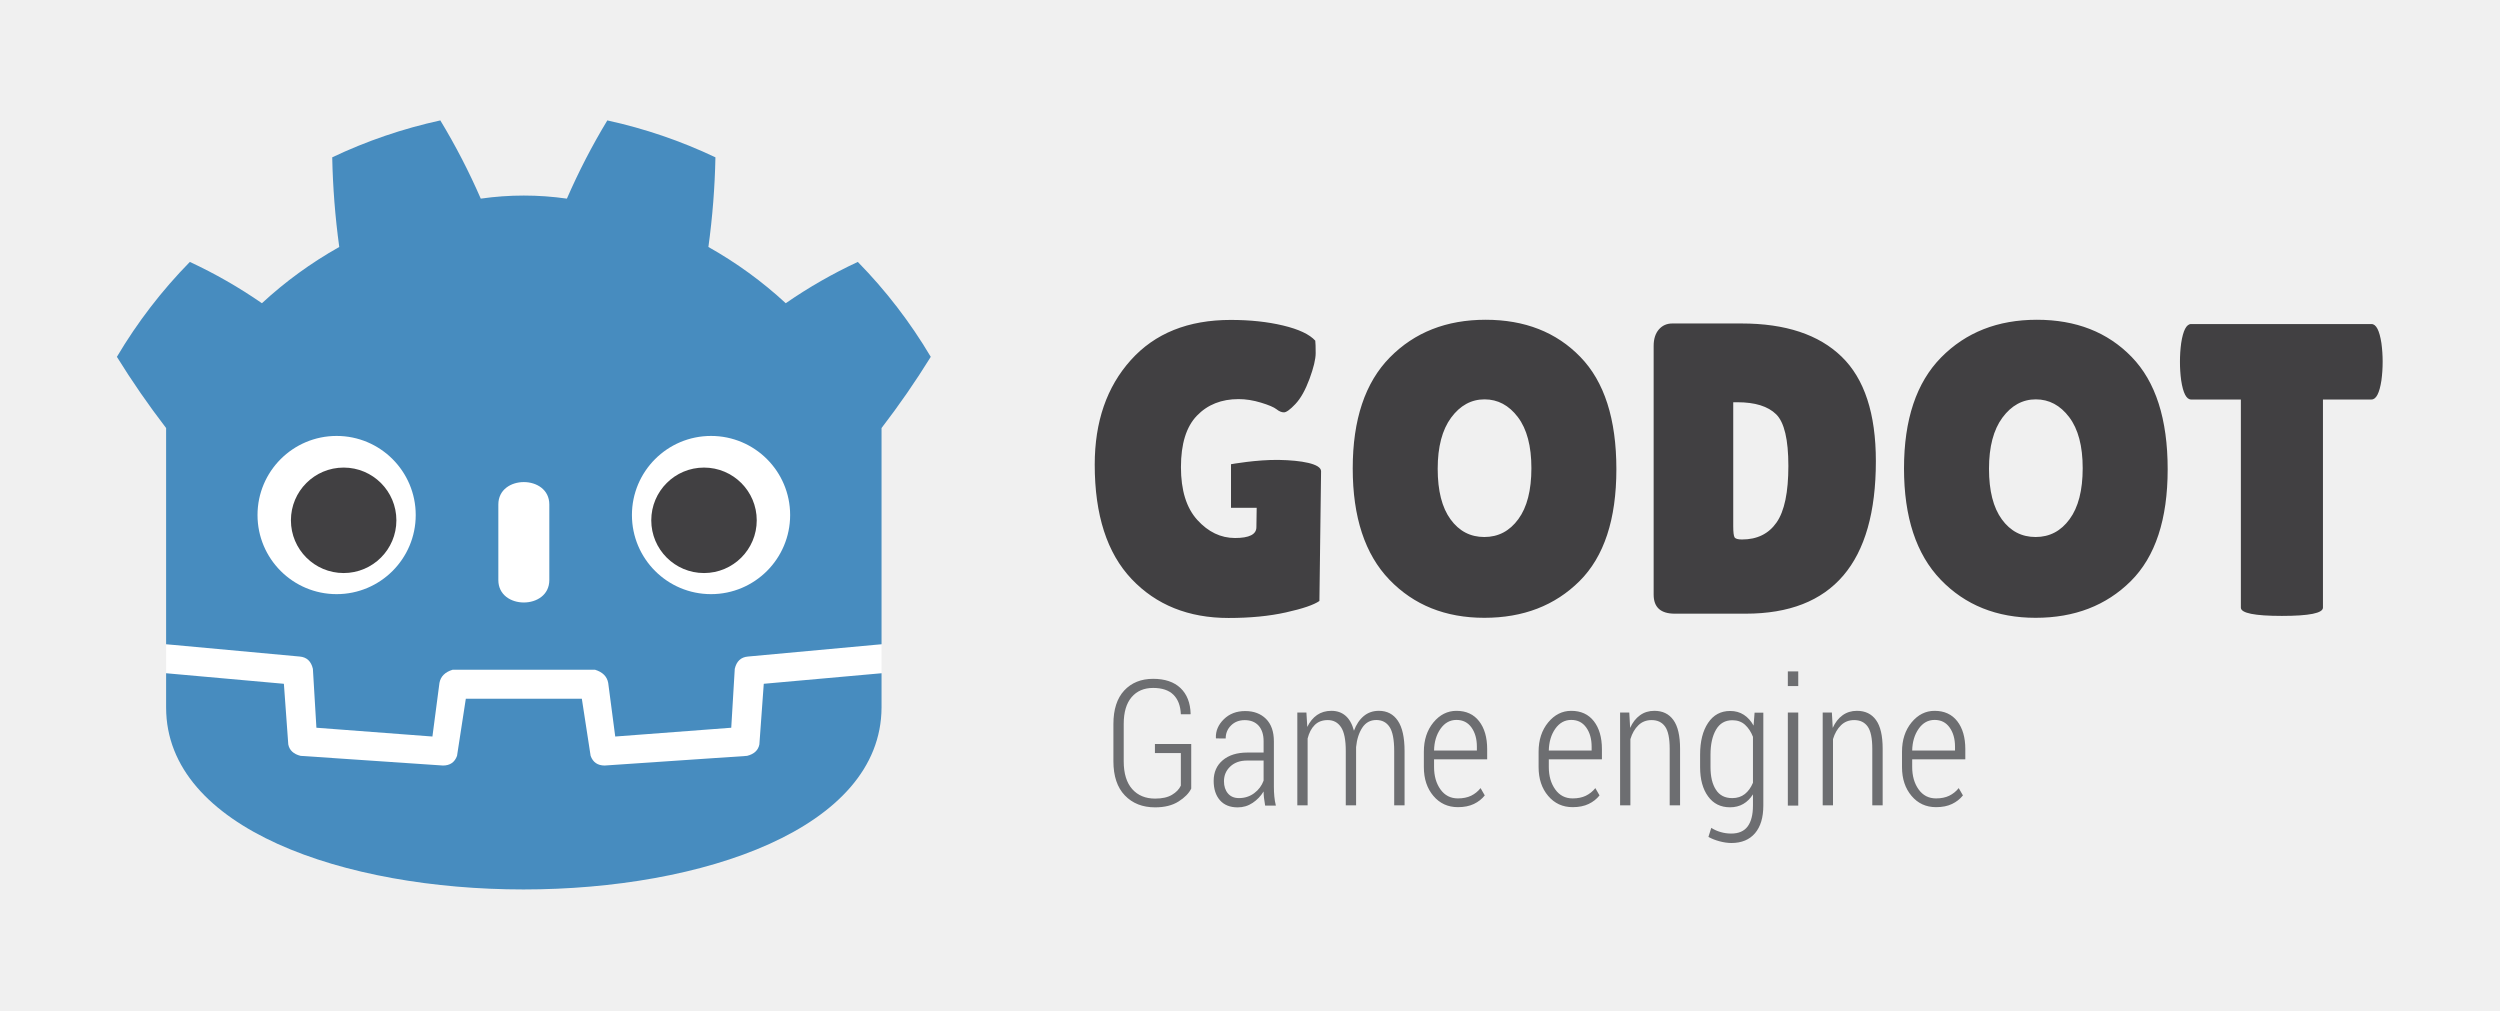
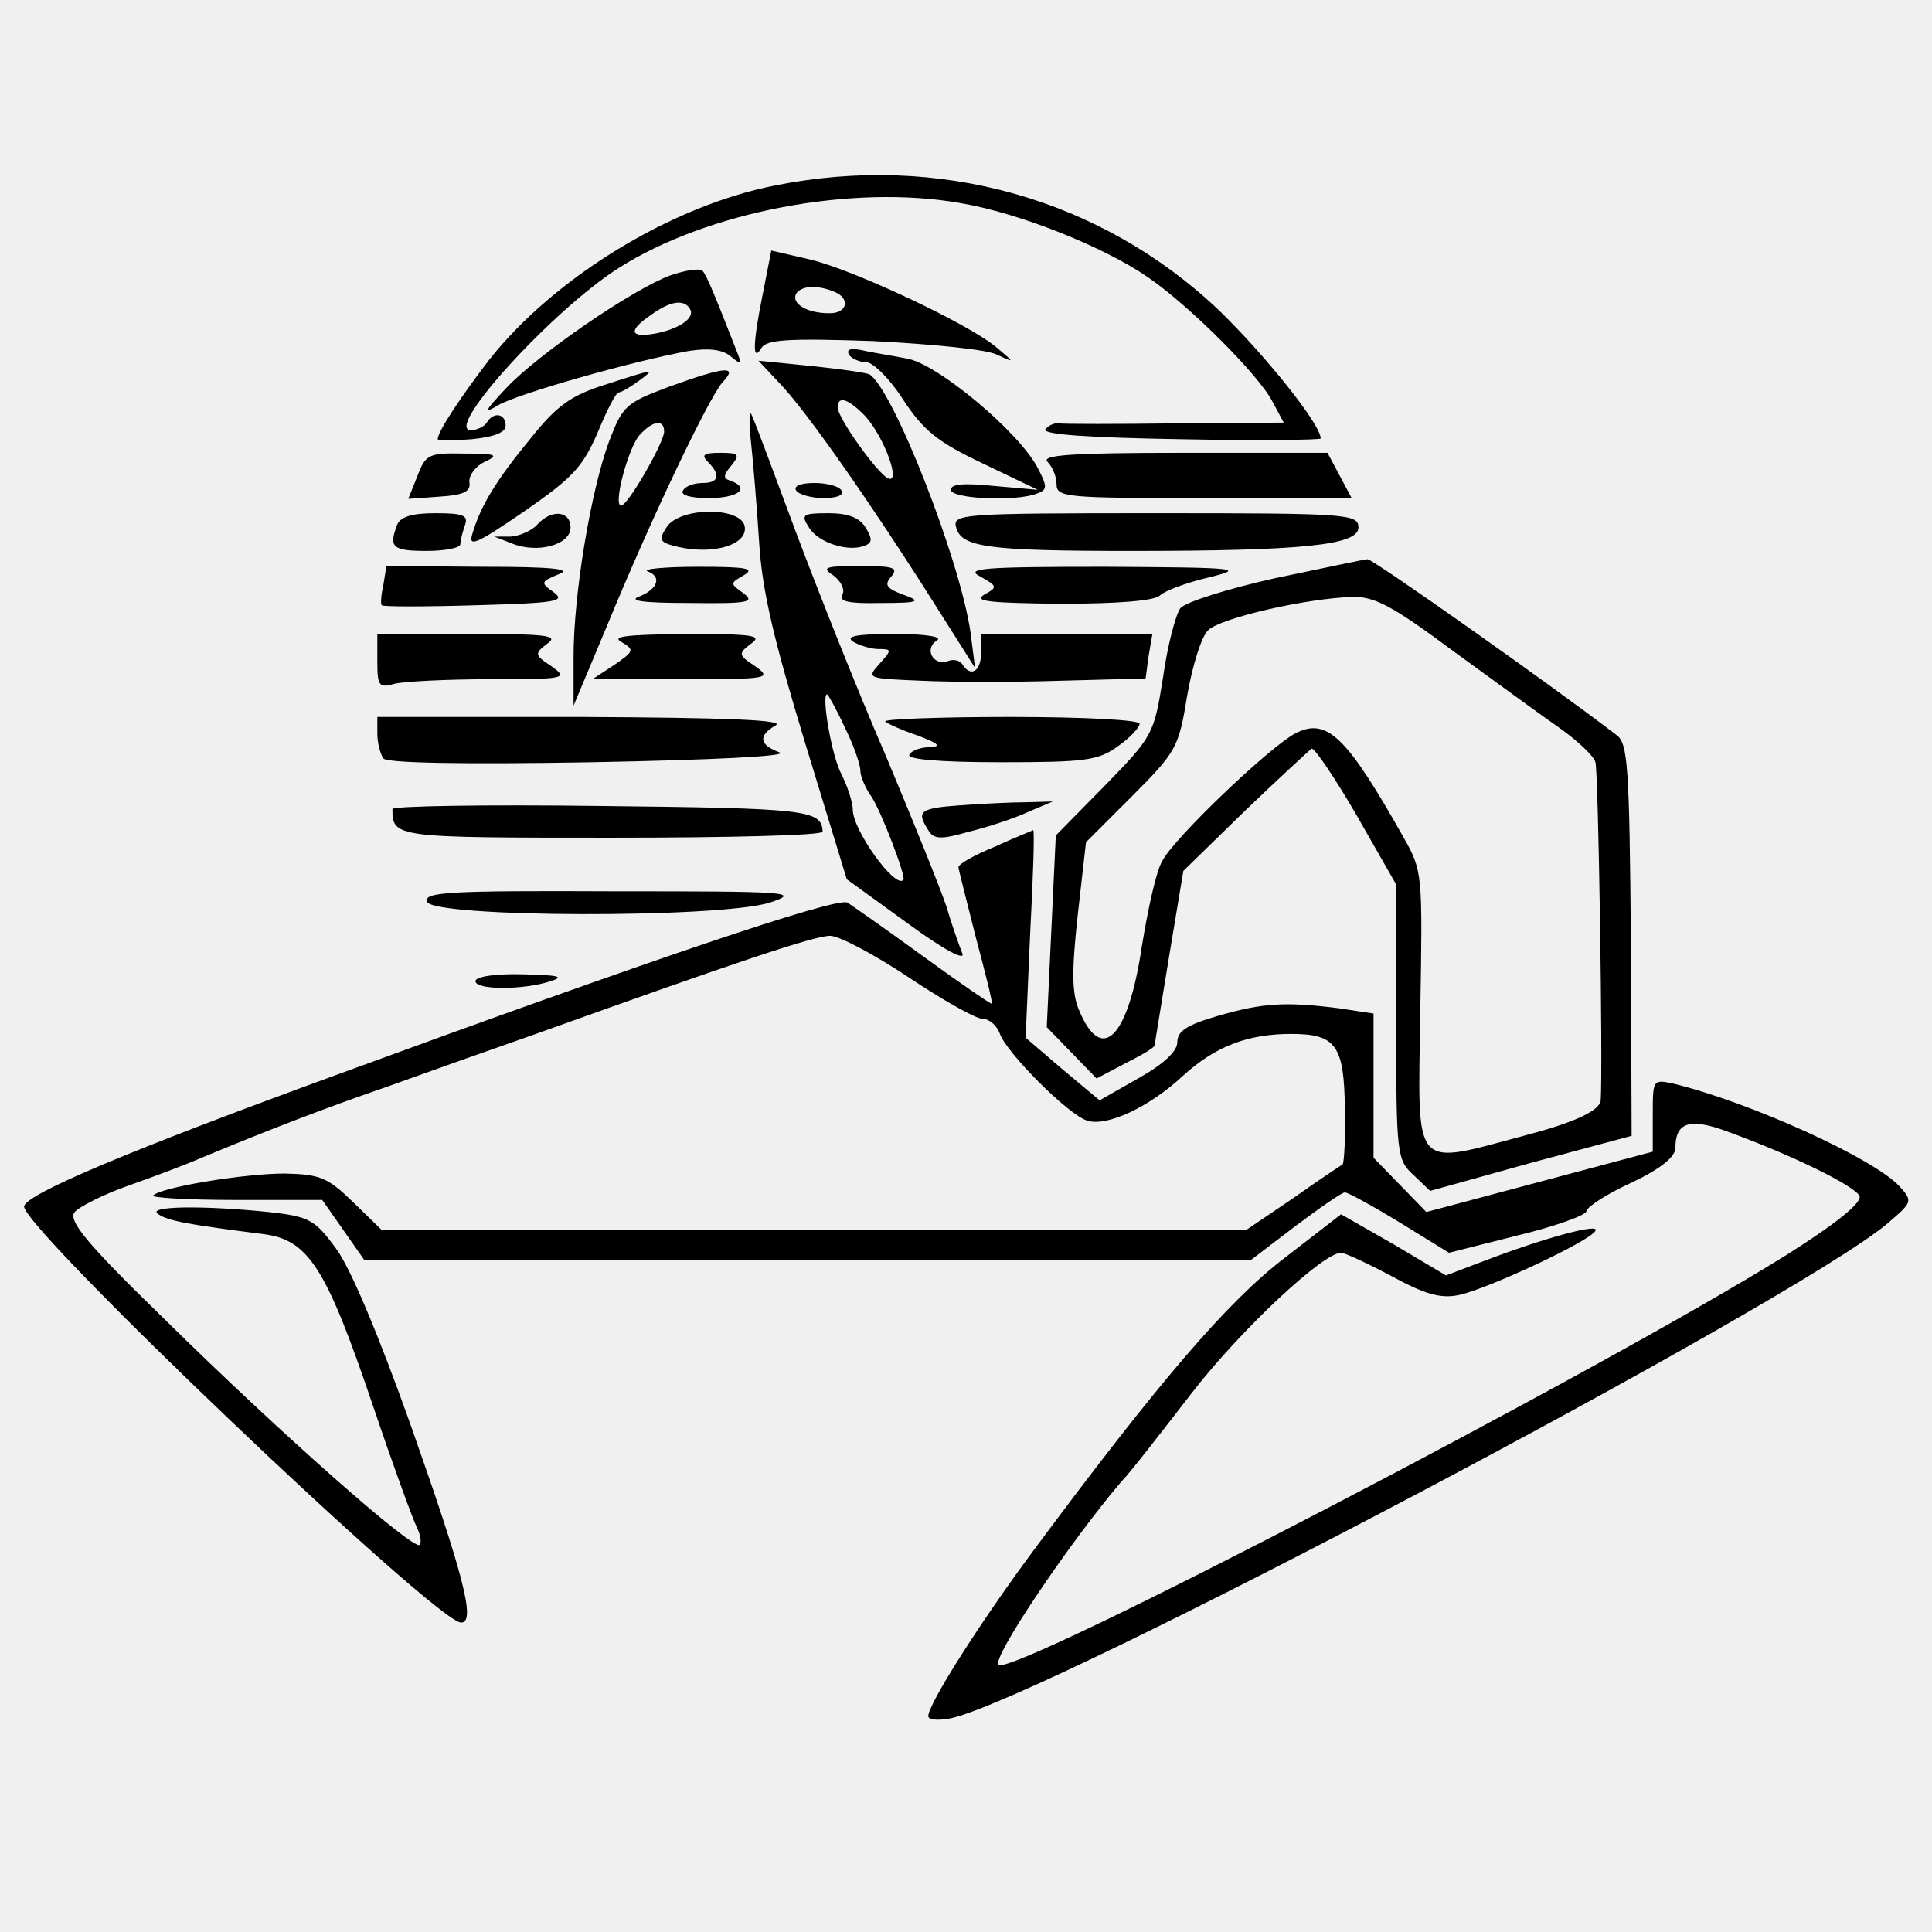
- <svg xmlns="http://www.w3.org/2000/svg" width="1024" height="414">
-   <path fill="#414042" d="M523.82 188.382c-9.142-.142-19.603 1.764-19.603 1.764v17.842h10.52l-.117 7.953c0 2.946-2.92 4.427-8.747 4.427-5.831 0-10.982-2.47-15.45-7.395-4.48-4.932-6.708-12.141-6.708-21.64 0-9.519 2.176-16.537 6.536-21.065 4.35-4.524 10.05-6.794 17.064-6.794 2.946 0 5.996.476 9.168 1.445 3.174.962 5.293 1.863 6.375 2.707 1.072.867 2.09 1.277 3.056 1.277.96 0 2.513-1.122 4.66-3.392 2.153-2.263 4.082-5.693 5.782-10.267 1.694-4.598 2.543-8.122 2.543-10.621 0-2.48-.054-4.19-.164-5.092-2.379-2.603-6.767-4.666-13.168-6.2-6.39-1.53-13.552-2.289-21.476-2.289-17.438 0-31.073 5.49-40.92 16.47-9.855 10.982-14.773 25.24-14.773 42.79 0 20.607 5.035 36.227 15.103 46.868 10.085 10.64 23.327 15.953 39.743 15.953 8.827 0 16.664-.76 23.51-2.289 6.853-1.523 11.41-3.088 13.676-4.67l.68-53.137c0-3.087-8.149-4.488-17.29-4.645m84.247-24.804c-5.431 0-9.98 2.496-13.671 7.47-3.672 4.98-5.517 11.969-5.517 20.963 0 9.013 1.754 15.914 5.27 20.722 3.508 4.823 8.117 7.225 13.835 7.225 5.715 0 10.358-2.432 13.924-7.313q5.351-7.293 5.353-20.884c0-9.054-1.846-16.023-5.524-20.89q-5.51-7.292-13.67-7.293m-.083 89.477c-15.9 0-28.868-5.203-38.89-15.61q-15.016-15.624-15.017-45.592c0-19.992 5.063-35.128 15.191-45.435 10.131-10.293 23.209-15.444 39.228-15.444 16.016 0 28.954 5.058 38.795 15.204 9.858 10.126 14.778 25.477 14.778 46.009 0 20.546-5.034 35.828-15.114 45.856-10.08 10.008-23.062 15.012-38.971 15.012m101.95-88.298v50.788c0 2.37.176 3.866.515 4.493.337.624 1.358.937 3.052.937 6.232 0 10.954-2.328 14.181-6.97 3.235-4.636 4.835-12.356 4.835-23.168 0-10.817-1.674-17.865-5-21.139-3.344-3.283-8.64-4.94-15.884-4.94zm-32.599 78.798V141.681c0-2.832.704-5.067 2.126-6.724 1.413-1.632 3.25-2.461 5.521-2.461h28.357c17.994 0 31.664 4.54 40.994 13.597 9.347 9.054 14.02 23.31 14.02 42.784 0 41.66-17.778 62.486-53.326 62.486h-29.03c-5.769 0-8.662-2.597-8.662-7.808m156.544-79.977c-5.432 0-9.994 2.496-13.678 7.47q-5.507 7.471-5.508 20.963c0 9.013 1.758 15.914 5.262 20.722 3.505 4.823 8.119 7.225 13.837 7.225 5.717 0 10.363-2.432 13.924-7.313q5.354-7.293 5.355-20.884c0-9.054-1.843-16.023-5.522-20.89-3.68-4.861-8.23-7.293-13.67-7.293m-.087 89.477q-23.86 0-38.88-15.61-15.03-15.624-15.03-45.592c0-19.992 5.065-35.128 15.191-45.435 10.139-10.293 23.209-15.444 39.233-15.444 16.02 0 28.946 5.058 38.8 15.204 9.85 10.126 14.772 25.477 14.772 46.009 0 20.546-5.037 35.828-15.115 45.856-10.076 10.008-23.07 15.012-38.971 15.012m117.69-4.17c0 2.251-5.597 3.392-16.809 3.392-11.202 0-16.815-1.141-16.815-3.392v-85.248h-20.371c-1.928 0-3.286-2.597-4.077-7.818a56 56 0 0 1-.501-7.636c0-2.592.162-5.146.501-7.636.79-5.205 2.15-7.823 4.077-7.823h73.864c1.924 0 3.277 2.617 4.078 7.823.333 2.49.505 5.043.505 7.636 0 2.608-.172 5.152-.505 7.637-.8 5.22-2.154 7.817-4.078 7.817h-19.87z" />
-   <path fill="#6d6e71" d="M487.93 322.997c-.94 1.926-2.664 3.691-5.188 5.289-2.52 1.607-5.722 2.406-9.611 2.406-5.132 0-9.259-1.617-12.394-4.887-3.122-3.243-4.686-7.92-4.686-14.022V296.57c0-5.97 1.473-10.548 4.431-13.743 2.95-3.17 6.903-4.78 11.84-4.78 4.824 0 8.564 1.27 11.212 3.781 2.639 2.519 4.025 6.038 4.146 10.532l-.066.2h-3.94c-.14-3.443-1.14-6.101-3.022-7.979-1.871-1.861-4.655-2.803-8.33-2.803-3.72 0-6.668 1.259-8.823 3.785-2.15 2.518-3.224 6.17-3.224 10.968v15.301q.001 7.462 3.476 11.382c2.316 2.592 5.438 3.892 9.38 3.892 2.876 0 5.19-.51 6.92-1.554 1.738-1.028 2.942-2.285 3.624-3.775V308.45h-10.618v-3.704h14.873zm19.557 3.902c2.336 0 4.416-.661 6.232-2.01 1.82-1.353 3.096-3.063 3.852-5.146v-8.224h-6.756q-4.31 0-6.896 2.442c-1.726 1.617-2.581 3.637-2.581 6.037 0 2.03.534 3.696 1.616 4.981 1.08 1.289 2.59 1.92 4.533 1.92m10.715 3.068a99 99 0 0 1-.48-3.225 22 22 0 0 1-.15-2.562 14.9 14.9 0 0 1-4.483 4.675c-1.836 1.236-3.878 1.848-6.128 1.848-3.147 0-5.567-.975-7.28-2.927-1.702-1.96-2.563-4.6-2.563-7.936 0-3.523 1.237-6.35 3.72-8.448 2.48-2.098 5.85-3.147 10.09-3.147h6.643v-4.672c0-2.686-.686-4.802-2.032-6.331-1.375-1.51-3.264-2.275-5.701-2.275-2.268 0-4.139.722-5.608 2.182-1.463 1.45-2.19 3.224-2.19 5.337l-3.944-.035-.07-.206c-.11-2.866.973-5.4 3.261-7.646 2.279-2.24 5.203-3.352 8.761-3.352 3.517 0 6.347 1.069 8.509 3.2q3.224 3.227 3.226 9.21v18.645c0 1.358.064 2.677.183 3.936a25 25 0 0 0 .627 3.729zm16.905-38.108.36 5.9c1-2.112 2.339-3.739 3.998-4.896q2.498-1.711 5.874-1.711c2.296 0 4.232.668 5.794 2.02 1.562 1.347 2.714 3.387 3.446 6.127.938-2.529 2.264-4.528 3.986-5.975 1.722-1.45 3.812-2.172 6.23-2.172 3.335 0 5.923 1.35 7.755 4.05 1.841 2.705 2.759 6.856 2.759 12.464v22.207h-4.246v-22.28c0-4.663-.645-7.946-1.9-9.834-1.261-1.89-3.071-2.842-5.41-2.842-2.462 0-4.384 1.04-5.767 3.152-1.375 2.112-2.223 4.754-2.531 7.945v23.86h-4.224v-22.258c0-4.554-.639-7.812-1.945-9.759-1.299-1.946-3.107-2.912-5.427-2.912-2.218 0-4.013.677-5.358 2.02-1.353 1.349-2.315 3.195-2.899 5.538v27.369h-4.22v-38.014zm61.457 3.021q-3.966 0-6.517 3.613c-1.705 2.415-2.585 5.392-2.656 8.938h17.537v-1.626c0-3.137-.736-5.75-2.21-7.822-1.482-2.075-3.53-3.103-6.154-3.103m.598 35.735c-4.099 0-7.451-1.543-10.055-4.621q-3.895-4.61-3.896-11.793v-6.313c0-4.798 1.303-8.798 3.912-11.979 2.616-3.167 5.758-4.75 9.441-4.75 3.983 0 7.068 1.413 9.27 4.246q3.313 4.257 3.312 11.434v4.171H587.39v3.162c0 3.68.882 6.744 2.635 9.19 1.757 2.45 4.144 3.666 7.136 3.666 2.077 0 3.888-.367 5.396-1.089a11.1 11.1 0 0 0 3.877-3.132l1.728 2.99c-1.148 1.456-2.634 2.633-4.45 3.505-1.811.868-4 1.312-6.551 1.312m46.411-35.734q-3.976 0-6.528 3.613-2.54 3.62-2.652 8.938h17.54v-1.626c0-3.137-.733-5.75-2.216-7.822-1.475-2.075-3.52-3.103-6.144-3.103m.593 35.735c-4.1 0-7.446-1.543-10.045-4.621q-3.91-4.61-3.91-11.793v-6.313c0-4.798 1.309-8.798 3.913-11.979 2.623-3.167 5.766-4.75 9.45-4.75 3.975 0 7.072 1.413 9.27 4.246 2.2 2.837 3.304 6.65 3.304 11.434v4.171h-21.755v3.162q0 5.52 2.647 9.19c1.747 2.45 4.124 3.666 7.125 3.666 2.087 0 3.888-.367 5.392-1.089a11.2 11.2 0 0 0 3.894-3.132l1.717 2.99c-1.15 1.456-2.633 2.633-4.451 3.505-1.81.868-3.997 1.312-6.55 1.312m23.189-38.755.345 6.284c1.014-2.23 2.353-3.962 4.034-5.166 1.667-1.21 3.63-1.824 5.887-1.824 3.396 0 5.998 1.256 7.804 3.78 1.826 2.518 2.73 6.434 2.73 11.749v23.191h-4.249V306.72c0-4.343-.636-7.377-1.9-9.137-1.258-1.76-3.107-2.636-5.513-2.636-2.158 0-3.968.701-5.419 2.126-1.457 1.412-2.543 3.294-3.267 5.666v27.134h-4.219V291.86zm33.27 22.395c0 3.858.73 6.926 2.213 9.208 1.465 2.304 3.695 3.443 6.671 3.443 2.04 0 3.757-.544 5.167-1.657 1.405-1.113 2.514-2.662 3.336-4.627V301.79c-.79-2.025-1.874-3.66-3.244-4.92-1.368-1.24-3.102-1.863-5.186-1.863-2.97 0-5.216 1.294-6.708 3.891-1.502 2.603-2.25 5.995-2.25 10.161zm-4.262-5.195c0-5.386 1.088-9.714 3.274-12.975 2.169-3.245 5.187-4.871 9.03-4.871 2.134 0 4.007.52 5.607 1.564 1.603 1.024 2.928 2.523 3.992 4.43l.412-5.287h3.581v38.048c0 4.871-1.13 8.646-3.4 11.317-2.271 2.66-5.499 4.009-9.666 4.009-1.5 0-3.11-.235-4.832-.691-1.724-.456-3.252-1.054-4.59-1.805l1.168-3.704a14.1 14.1 0 0 0 3.831 1.716 15.2 15.2 0 0 0 4.352.616q4.536-.001 6.71-2.905c1.452-1.961 2.18-4.798 2.18-8.553v-4.597c-1.079 1.71-2.402 3.024-3.97 3.93-1.563.912-3.39 1.368-5.448 1.368-3.818 0-6.814-1.496-8.976-4.486-2.167-2.983-3.255-6.965-3.255-11.93zm40.2 20.916h-4.266V291.86h4.266zm0-48.968h-4.266v-6.005h4.266zm13.774 10.852.346 6.284c1.016-2.23 2.35-3.962 4.027-5.166 1.677-1.21 3.643-1.824 5.89-1.824 3.397 0 6.01 1.256 7.82 3.78 1.821 2.518 2.717 6.434 2.717 11.749v23.191h-4.248V306.72c0-4.343-.635-7.377-1.897-9.137-1.268-1.76-3.103-2.636-5.517-2.636-2.157 0-3.962.701-5.412 2.126-1.455 1.412-2.545 3.294-3.266 5.666v27.134h-4.224V291.86zm42.074 3.021q-3.978 0-6.518 3.613-2.547 3.62-2.66 8.938h17.54v-1.626c0-3.137-.731-5.75-2.21-7.822-1.476-2.075-3.525-3.103-6.152-3.103m.602 35.735c-4.11 0-7.456-1.543-10.048-4.621q-3.903-4.61-3.903-11.793v-6.313c0-4.798 1.302-8.798 3.91-11.979q3.924-4.75 9.439-4.75c3.978 0 7.077 1.413 9.283 4.246 2.197 2.837 3.3 6.65 3.3 11.434v4.171h-21.76v3.162c0 3.68.887 6.744 2.642 9.19 1.754 2.45 4.133 3.666 7.137 3.666 2.08 0 3.88-.367 5.382-1.089a11.16 11.16 0 0 0 3.897-3.132l1.725 2.99c-1.156 1.456-2.64 2.633-4.454 3.505-1.81.868-3.998 1.312-6.55 1.312" />
-   <g fill="#fff" transform="matrix(.36 0 0 .36 30.24 21.6)">
-     <path d="M105 673v33q407 354 814 0v-33z" />
-     <path fill="#478cbf" d="m105 673 152 14q12 1 15 14l4 67 132 10 8-61q2-11 15-15h162q13 4 15 15l8 61 132-10 4-67q3-13 15-14l152-14V427q30-39 56-81-35-59-83-108-43 20-82 47-40-37-88-64 7-51 8-102-59-28-123-42-26 43-46 89-49-7-98 0-20-46-46-89-64 14-123 42 1 51 8 102-48 27-88 64-39-27-82-47-48 49-83 108 26 42 56 81zm0 33v39c0 276 813 276 814 0v-39l-134 12-5 69q-2 10-14 13l-162 11q-12 0-16-11l-10-65H446l-10 65q-4 11-16 11l-162-11q-12-3-14-13l-5-69z" />
-     <path d="M483 600c0 34 58 34 58 0v-86c0-34-58-34-58 0z" />
-     <circle cx="725" cy="526" r="90" />
-     <circle cx="299" cy="526" r="90" />
-   </g>
-   <g fill="#414042" transform="matrix(.36 0 0 .36 30.24 21.6)">
-     <circle cx="307" cy="532" r="60" />
-     <circle cx="717" cy="532" r="60" />
+ <svg xmlns="http://www.w3.org/2000/svg" version="1.0" width="256pt" height="256pt" viewBox="0 0 256 256" preserveAspectRatio="xMidYMid meet">
+   <g transform="translate(0,256) scale(0.1,-0.1)" fill="#000000" stroke="none">
+     <path d="M1026 2314 c-137 -27 -292 -122 -378 -231 -39 -51 -68 -95 -68 -105 0 -2 20 -2 45 0 30 3 45 9 45 18 0 16 -16 19 -25 4 -3 -5 -13 -10 -21 -10 -37 0 109 160 196 215 118 75 310 111 452 86 78 -13 191 -58 250 -99 55 -38 146 -129 164 -164 l15 -28 -143 -1 c-79 -1 -148 -1 -155 0 -6 1 -14 -3 -18 -8 -3 -7 61 -11 180 -13 102 -2 185 -1 185 1 0 19 -75 112 -135 170 -156 148 -372 209 -589 165z" />
+     <path d="M1011 2172 c-14 -69 -14 -93 -2 -73 7 11 35 13 149 9 77 -4 150 -11 163 -18 24 -11 24 -11 -1 10 -37 31 -188 102 -246 116 l-52 12 -11 -56z m93 2 c24 -9 19 -30 -6 -29 -29 0 -50 13 -43 26 7 10 26 12 49 3z" />
+     <path d="M888 2195 c-49 -18 -175 -104 -218 -150 -28 -30 -30 -34 -10 -22 25 15 180 59 253 72 26 4 44 2 55 -7 13 -11 15 -11 10 2 -30 77 -42 106 -47 111 -3 4 -23 1 -43 -6z m26 -44 c8 -12 -14 -27 -46 -33 -34 -6 -36 4 -5 25 25 18 43 21 51 8z" />
+     <path d="M1125 2090 c3 -5 14 -10 23 -10 9 0 32 -23 49 -50 27 -41 46 -56 105 -84 l73 -35 -57 5 c-40 4 -58 3 -58 -5 0 -12 86 -16 114 -5 14 5 14 9 1 34 -25 48 -134 139 -174 145 -20 4 -47 8 -59 11 -15 3 -21 1 -17 -6z" />
+     <path d="M1036 2049 c36 -39 118 -156 199 -284 l57 -90 -6 47 c-14 97 -103 323 -134 342 -4 2 -38 7 -77 11 l-70 7 31 -33z m111 -41 c25 -28 47 -89 30 -82 -14 6 -67 80 -67 94 0 17 15 11 37 -12z" />
+     <path d="M801 2050 c-44 -14 -63 -27 -98 -71 -46 -56 -66 -89 -77 -126 -6 -19 5 -14 68 29 65 45 78 59 98 105 12 29 24 53 28 53 3 0 15 7 26 15 23 17 23 17 -45 -5z" />
+     <path d="M885 2047 c-56 -21 -60 -25 -78 -72 -24 -65 -47 -202 -47 -285 l0 -65 44 105 c60 146 135 302 153 323 22 23 5 22 -72 -6z m-5 -59 c0 -14 -48 -98 -57 -98 -11 0 9 75 24 93 18 20 33 22 33 5z" />
+     <path d="M995 1975 c3 -27 8 -88 11 -135 4 -64 20 -130 61 -265 l55 -180 80 -58 c49 -36 78 -51 73 -40 -4 10 -14 38 -21 62 -8 24 -44 113 -80 199 -37 85 -90 219 -119 296 -29 78 -55 148 -59 156 -3 8 -4 -7 -1 -35z m124 -378 c12 -24 21 -50 21 -58 0 -8 7 -24 15 -35 13 -20 46 -106 42 -110 -11 -12 -67 66 -67 93 0 10 -7 31 -15 47 -13 24 -27 106 -19 106 1 0 12 -19 23 -43z" />
+     <path d="M553 1929 l-12 -30 42 3 c32 2 41 7 39 19 -1 9 8 21 20 27 20 9 16 11 -27 11 -47 1 -51 -1 -62 -30z" />
+     <path d="M938 1948 c17 -17 15 -28 -7 -28 -11 0 -23 -4 -26 -10 -4 -6 10 -10 34 -10 39 0 56 13 29 23 -10 3 -10 7 1 20 12 15 10 17 -15 17 -22 0 -25 -3 -16 -12z" />
+     <path d="M1388 1948 c7 -7 12 -20 12 -30 0 -17 14 -18 195 -18 l196 0 -16 30 -16 30 -191 0 c-149 0 -189 -3 -180 -12z" />
+     <path d="M1055 1910 c3 -5 20 -10 36 -10 18 0 28 4 24 10 -3 6 -20 10 -36 10 -18 0 -28 -4 -24 -10z" />
+     <path d="M526 1864 c-11 -29 -6 -34 39 -34 25 0 45 4 45 9 0 5 3 16 6 25 5 13 -2 16 -39 16 -32 0 -47 -5 -51 -16z" />
+     <path d="M712 1865 c-7 -8 -23 -15 -35 -16 l-22 0 23 -9 c34 -14 78 -2 78 21 0 22 -25 25 -44 4z" />
+     <path d="M883 1861 c-11 -17 -9 -20 17 -26 46 -10 89 3 87 26 -2 28 -87 28 -104 0z" />
+     <path d="M1072 1861 c12 -20 52 -33 74 -24 10 4 10 9 1 24 -8 13 -23 19 -49 19 -35 0 -37 -2 -26 -19z" />
+     <path d="M1267 1861 c7 -26 41 -31 232 -31 230 0 301 8 301 31 0 18 -14 19 -269 19 -259 0 -269 -1 -264 -19z" />
+     <path d="M1690 1794 c-63 -14 -120 -32 -126 -40 -6 -8 -17 -49 -23 -92 -12 -76 -14 -78 -77 -143 l-65 -66 -6 -127 -6 -127 33 -34 33 -34 38 20 c22 11 39 21 39 24 0 2 9 55 19 117 l19 114 82 80 c45 43 85 80 88 82 4 1 31 -39 60 -89 l52 -91 0 -182 c0 -176 1 -183 23 -203 l22 -21 133 37 134 36 -1 259 c-2 232 -4 261 -19 272 -86 66 -324 234 -330 233 -4 0 -59 -12 -122 -25z m236 -97 c55 -40 118 -86 141 -102 24 -17 45 -37 47 -45 4 -12 10 -406 7 -448 -1 -13 -32 -28 -91 -44 -162 -43 -151 -56 -148 165 3 179 3 183 -22 227 -76 135 -102 160 -144 138 -34 -18 -161 -139 -176 -169 -8 -13 -19 -64 -27 -113 -18 -121 -53 -157 -83 -85 -10 23 -10 52 -2 126 l11 97 61 61 c59 59 62 65 73 133 7 40 19 79 28 87 16 16 129 42 190 44 30 1 53 -11 135 -72z" />
+     <path d="M508 1785 c-3 -13 -4 -26 -2 -27 1 -2 57 -2 124 0 106 3 120 5 104 17 -18 13 -18 14 6 24 19 7 -6 10 -101 10 l-127 1 -4 -25z" />
+     <path d="M858 1803 c19 -7 14 -23 -10 -33 -17 -6 3 -9 66 -9 78 -1 87 1 71 13 -18 13 -18 13 1 24 15 9 2 11 -61 11 -44 0 -74 -3 -67 -6z" />
+     <path d="M1105 1797 c10 -8 15 -19 11 -25 -5 -9 9 -12 51 -11 51 0 55 2 30 11 -22 8 -26 13 -16 24 10 12 3 14 -42 14 -47 0 -51 -2 -34 -13z" />
+     <path d="M1299 1796 c23 -13 23 -14 5 -24 -15 -9 9 -11 101 -12 77 0 125 4 132 11 6 6 35 17 65 24 49 12 39 13 -137 14 -163 0 -187 -2 -166 -13z" />
+     <path d="M500 1684 c0 -33 2 -36 23 -30 12 3 69 6 127 6 100 0 103 1 81 17 -23 15 -23 17 -6 30 16 11 1 13 -103 13 l-122 0 0 -36z" />
+     <path d="M824 1709 c17 -10 16 -12 -10 -30 l-29 -19 120 0 c114 0 118 1 96 17 -23 15 -23 17 -6 30 16 11 4 13 -86 13 -79 -1 -100 -3 -85 -11z" />
+     <path d="M1130 1710 c8 -5 24 -10 34 -10 18 0 18 -1 1 -20 -17 -19 -16 -19 56 -22 41 -2 124 -2 185 0 l112 3 4 30 5 29 -114 0 -113 0 0 -25 c0 -25 -14 -33 -25 -15 -3 5 -12 7 -19 4 -19 -7 -32 16 -15 27 9 5 -12 9 -56 9 -49 0 -65 -3 -55 -10z" />
+     <path d="M500 1588 c0 -13 4 -27 8 -33 4 -6 103 -8 277 -5 158 3 261 8 248 13 -27 10 -29 22 -5 36 12 7 -65 10 -255 11 l-273 0 0 -22z" />
+     <path d="M1173 1604 c3 -3 23 -12 44 -19 26 -10 31 -14 16 -15 -12 0 -25 -4 -28 -10 -4 -6 39 -10 120 -10 112 0 130 2 156 21 16 11 29 25 29 30 0 5 -72 9 -172 9 -94 0 -169 -3 -165 -6z" />
+     <path d="M520 1488 c0 -38 3 -38 291 -38 153 0 279 3 279 8 -1 29 -21 31 -293 34 -152 2 -277 0 -277 -4z" />
+     <path d="M1273 1493 c-55 -4 -59 -8 -43 -33 7 -12 16 -13 54 -2 25 6 61 18 78 26 l33 14 -35 -1 c-19 0 -59 -2 -87 -4z" />
+     <path d="M1318 1438 c-27 -11 -48 -23 -48 -27 0 -3 11 -45 23 -93 13 -49 23 -88 21 -88 -2 0 -43 28 -91 63 -48 35 -94 67 -100 71 -14 8 -267 -78 -671 -226 -285 -104 -414 -159 -420 -176 -8 -24 546 -552 579 -552 20 0 3 64 -68 265 -41 115 -79 206 -98 231 -28 38 -35 42 -89 48 -88 9 -164 8 -146 -3 13 -9 43 -14 137 -26 62 -7 85 -44 148 -230 26 -77 52 -148 57 -158 5 -10 7 -21 4 -24 -8 -8 -187 150 -338 299 -105 102 -128 131 -119 142 6 7 39 24 74 36 34 12 76 28 92 35 86 36 169 68 245 94 47 17 137 49 200 71 265 95 369 130 390 130 12 0 59 -25 104 -55 45 -30 89 -55 98 -55 9 0 19 -9 23 -20 8 -24 91 -108 116 -115 25 -8 81 17 127 60 43 39 86 55 143 55 59 0 70 -15 71 -98 1 -40 -1 -73 -3 -75 -2 -1 -32 -21 -66 -45 l-62 -42 -573 0 -572 0 -38 37 c-34 33 -44 37 -91 38 -53 0 -163 -18 -174 -29 -4 -3 46 -6 109 -6 l115 0 28 -40 28 -40 587 0 587 0 59 45 c32 24 62 45 66 45 4 0 37 -18 73 -40 l65 -40 91 23 c50 12 91 27 91 32 1 6 27 23 60 38 38 18 58 34 58 46 0 34 19 40 68 22 88 -32 171 -73 176 -86 3 -9 -32 -37 -97 -78 -240 -150 -1027 -560 -1044 -543 -9 9 94 162 163 243 11 11 52 64 93 117 65 84 174 186 198 186 5 0 35 -14 67 -31 44 -24 65 -30 89 -25 38 8 173 71 181 85 7 11 -67 -9 -148 -40 l-50 -19 -69 41 -70 40 -75 -58 c-76 -58 -168 -166 -330 -384 -73 -98 -142 -207 -142 -223 0 -5 13 -6 29 -3 119 24 1115 550 1241 655 34 29 35 30 17 50 -34 37 -197 111 -299 136 -28 6 -28 6 -28 -42 l0 -48 -150 -40 -150 -40 -35 36 -35 36 0 96 0 95 -46 7 c-71 9 -101 7 -160 -10 -41 -12 -54 -20 -54 -35 0 -12 -18 -29 -52 -48 l-51 -29 -49 41 -49 42 6 138 c4 75 6 137 4 137 -2 -1 -25 -10 -51 -22z" />
+     <path d="M566 1365 c9 -21 387 -22 454 -1 42 14 26 15 -207 15 -220 1 -252 -1 -247 -14z" />
+     <path d="M630 1260 c0 -12 64 -12 100 0 19 6 9 8 -37 9 -36 1 -63 -3 -63 -9z" />
  </g>
</svg>
